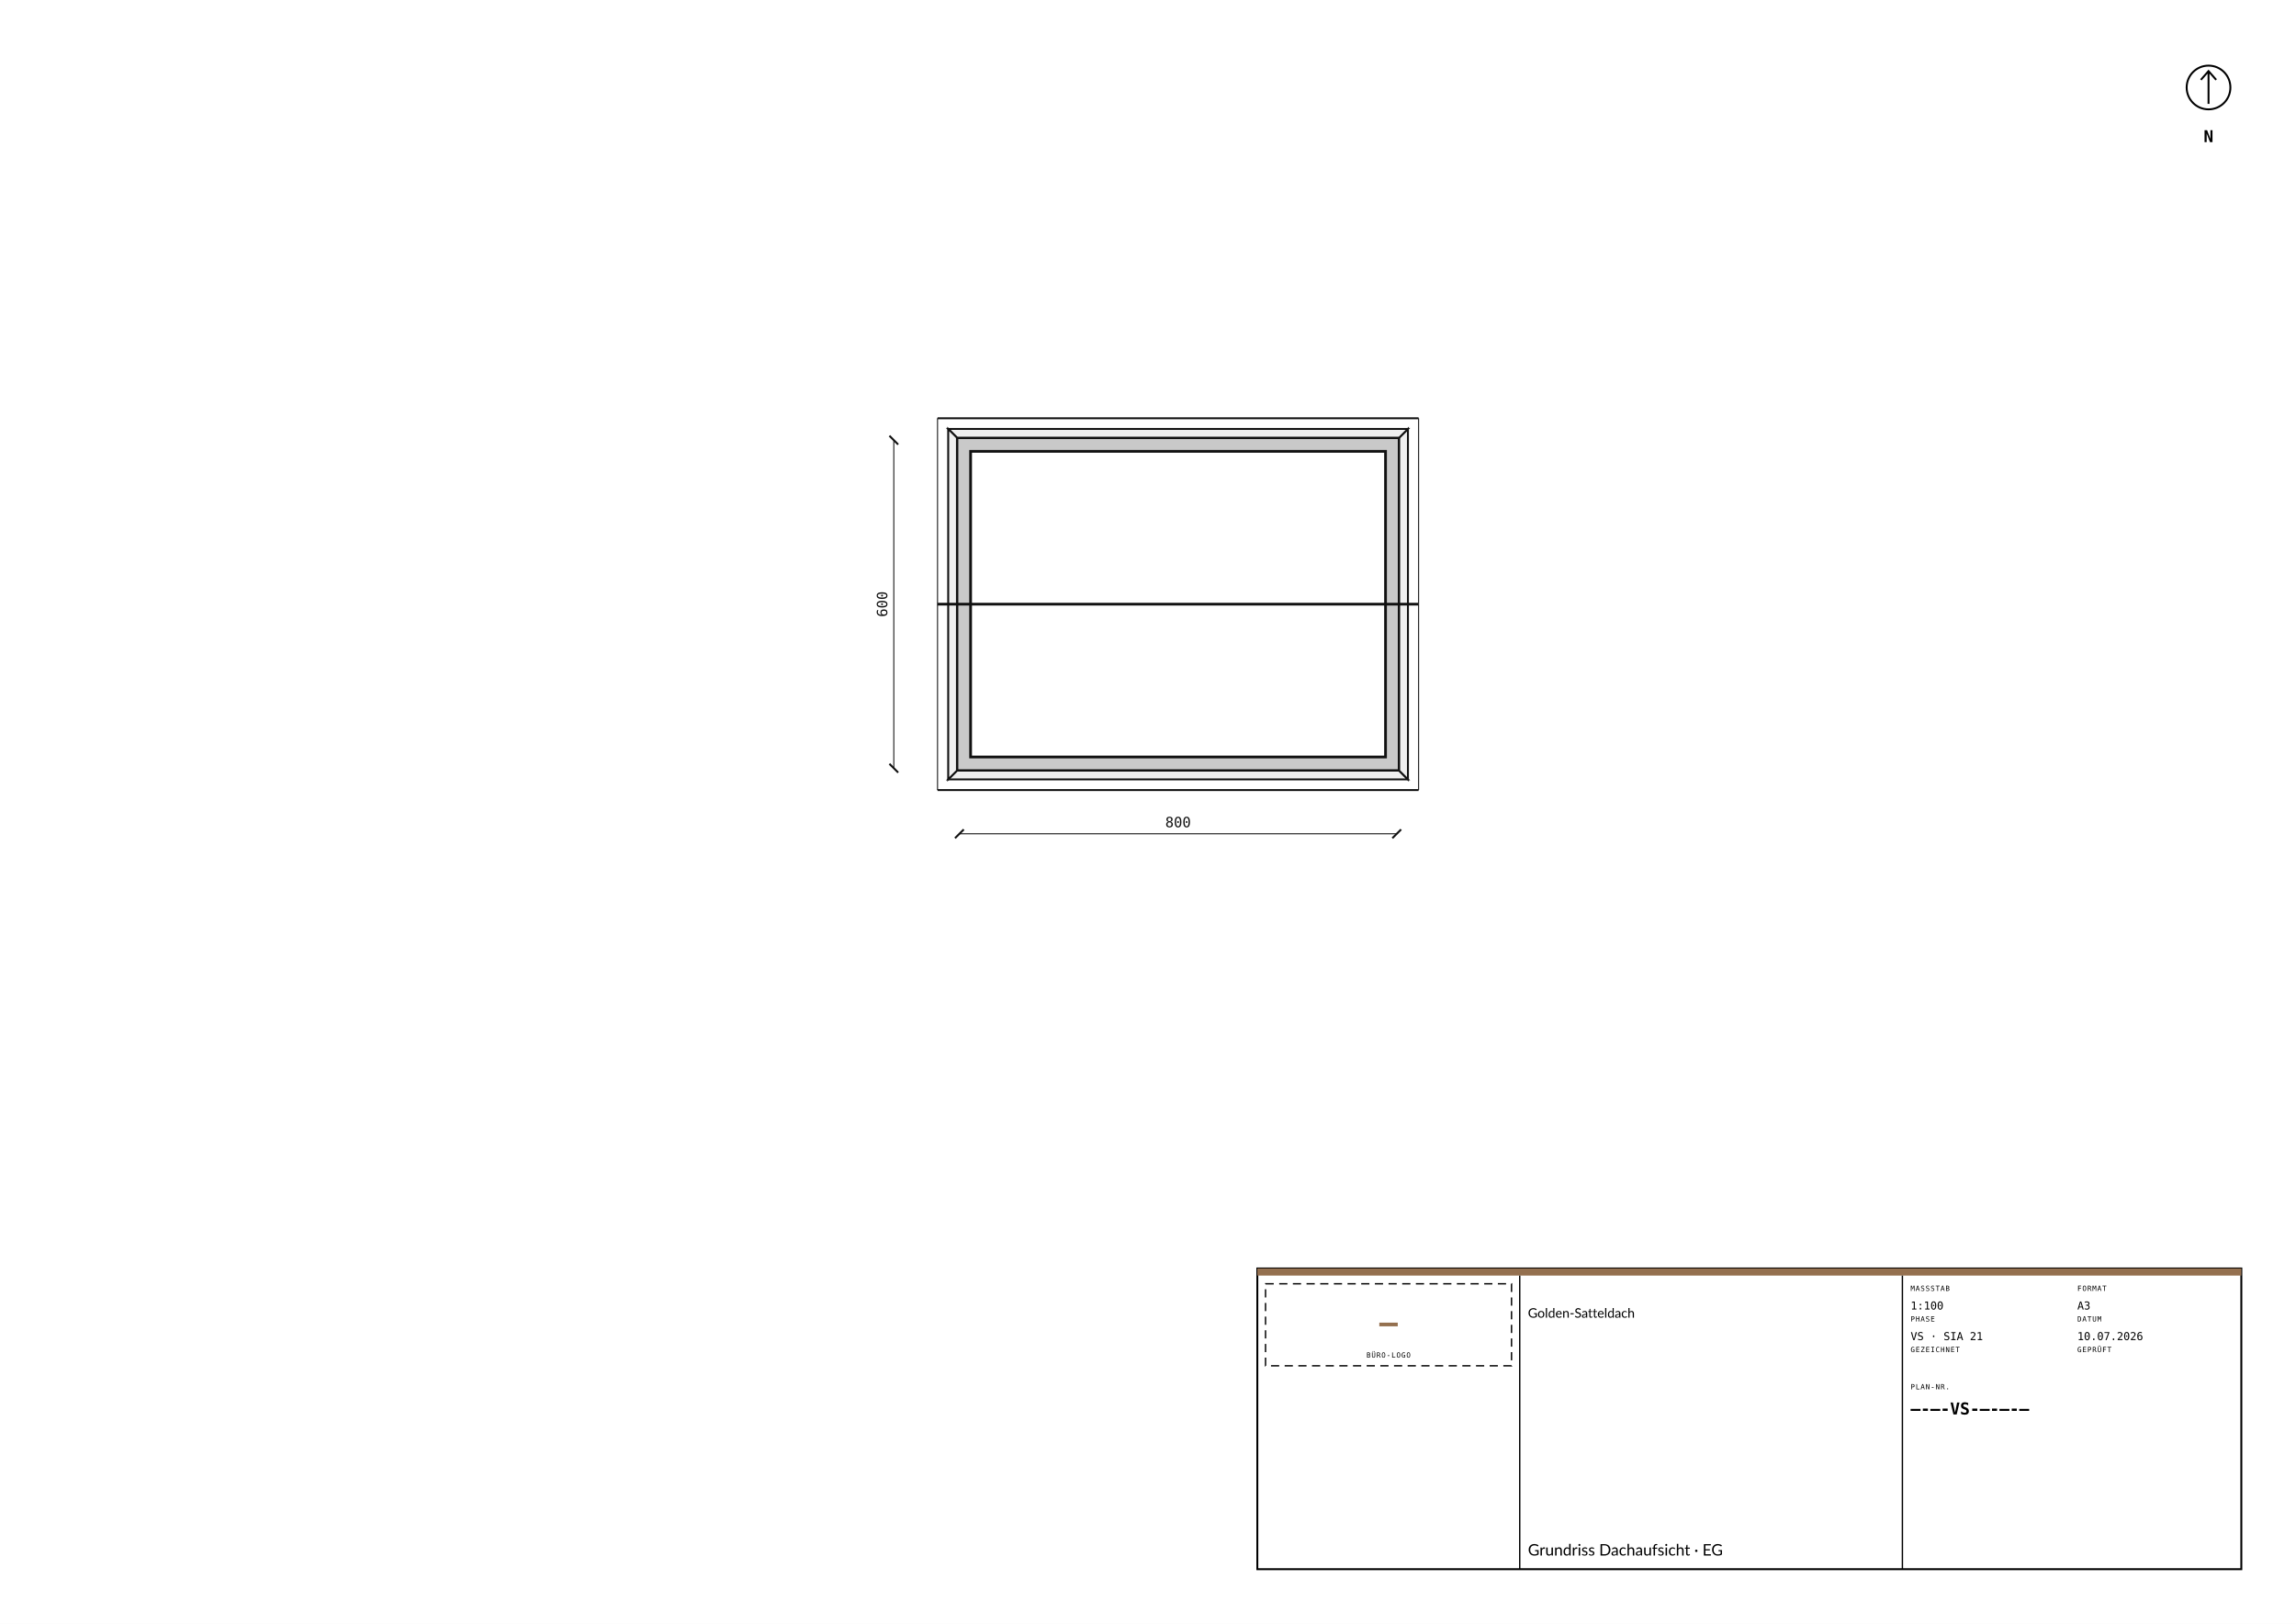
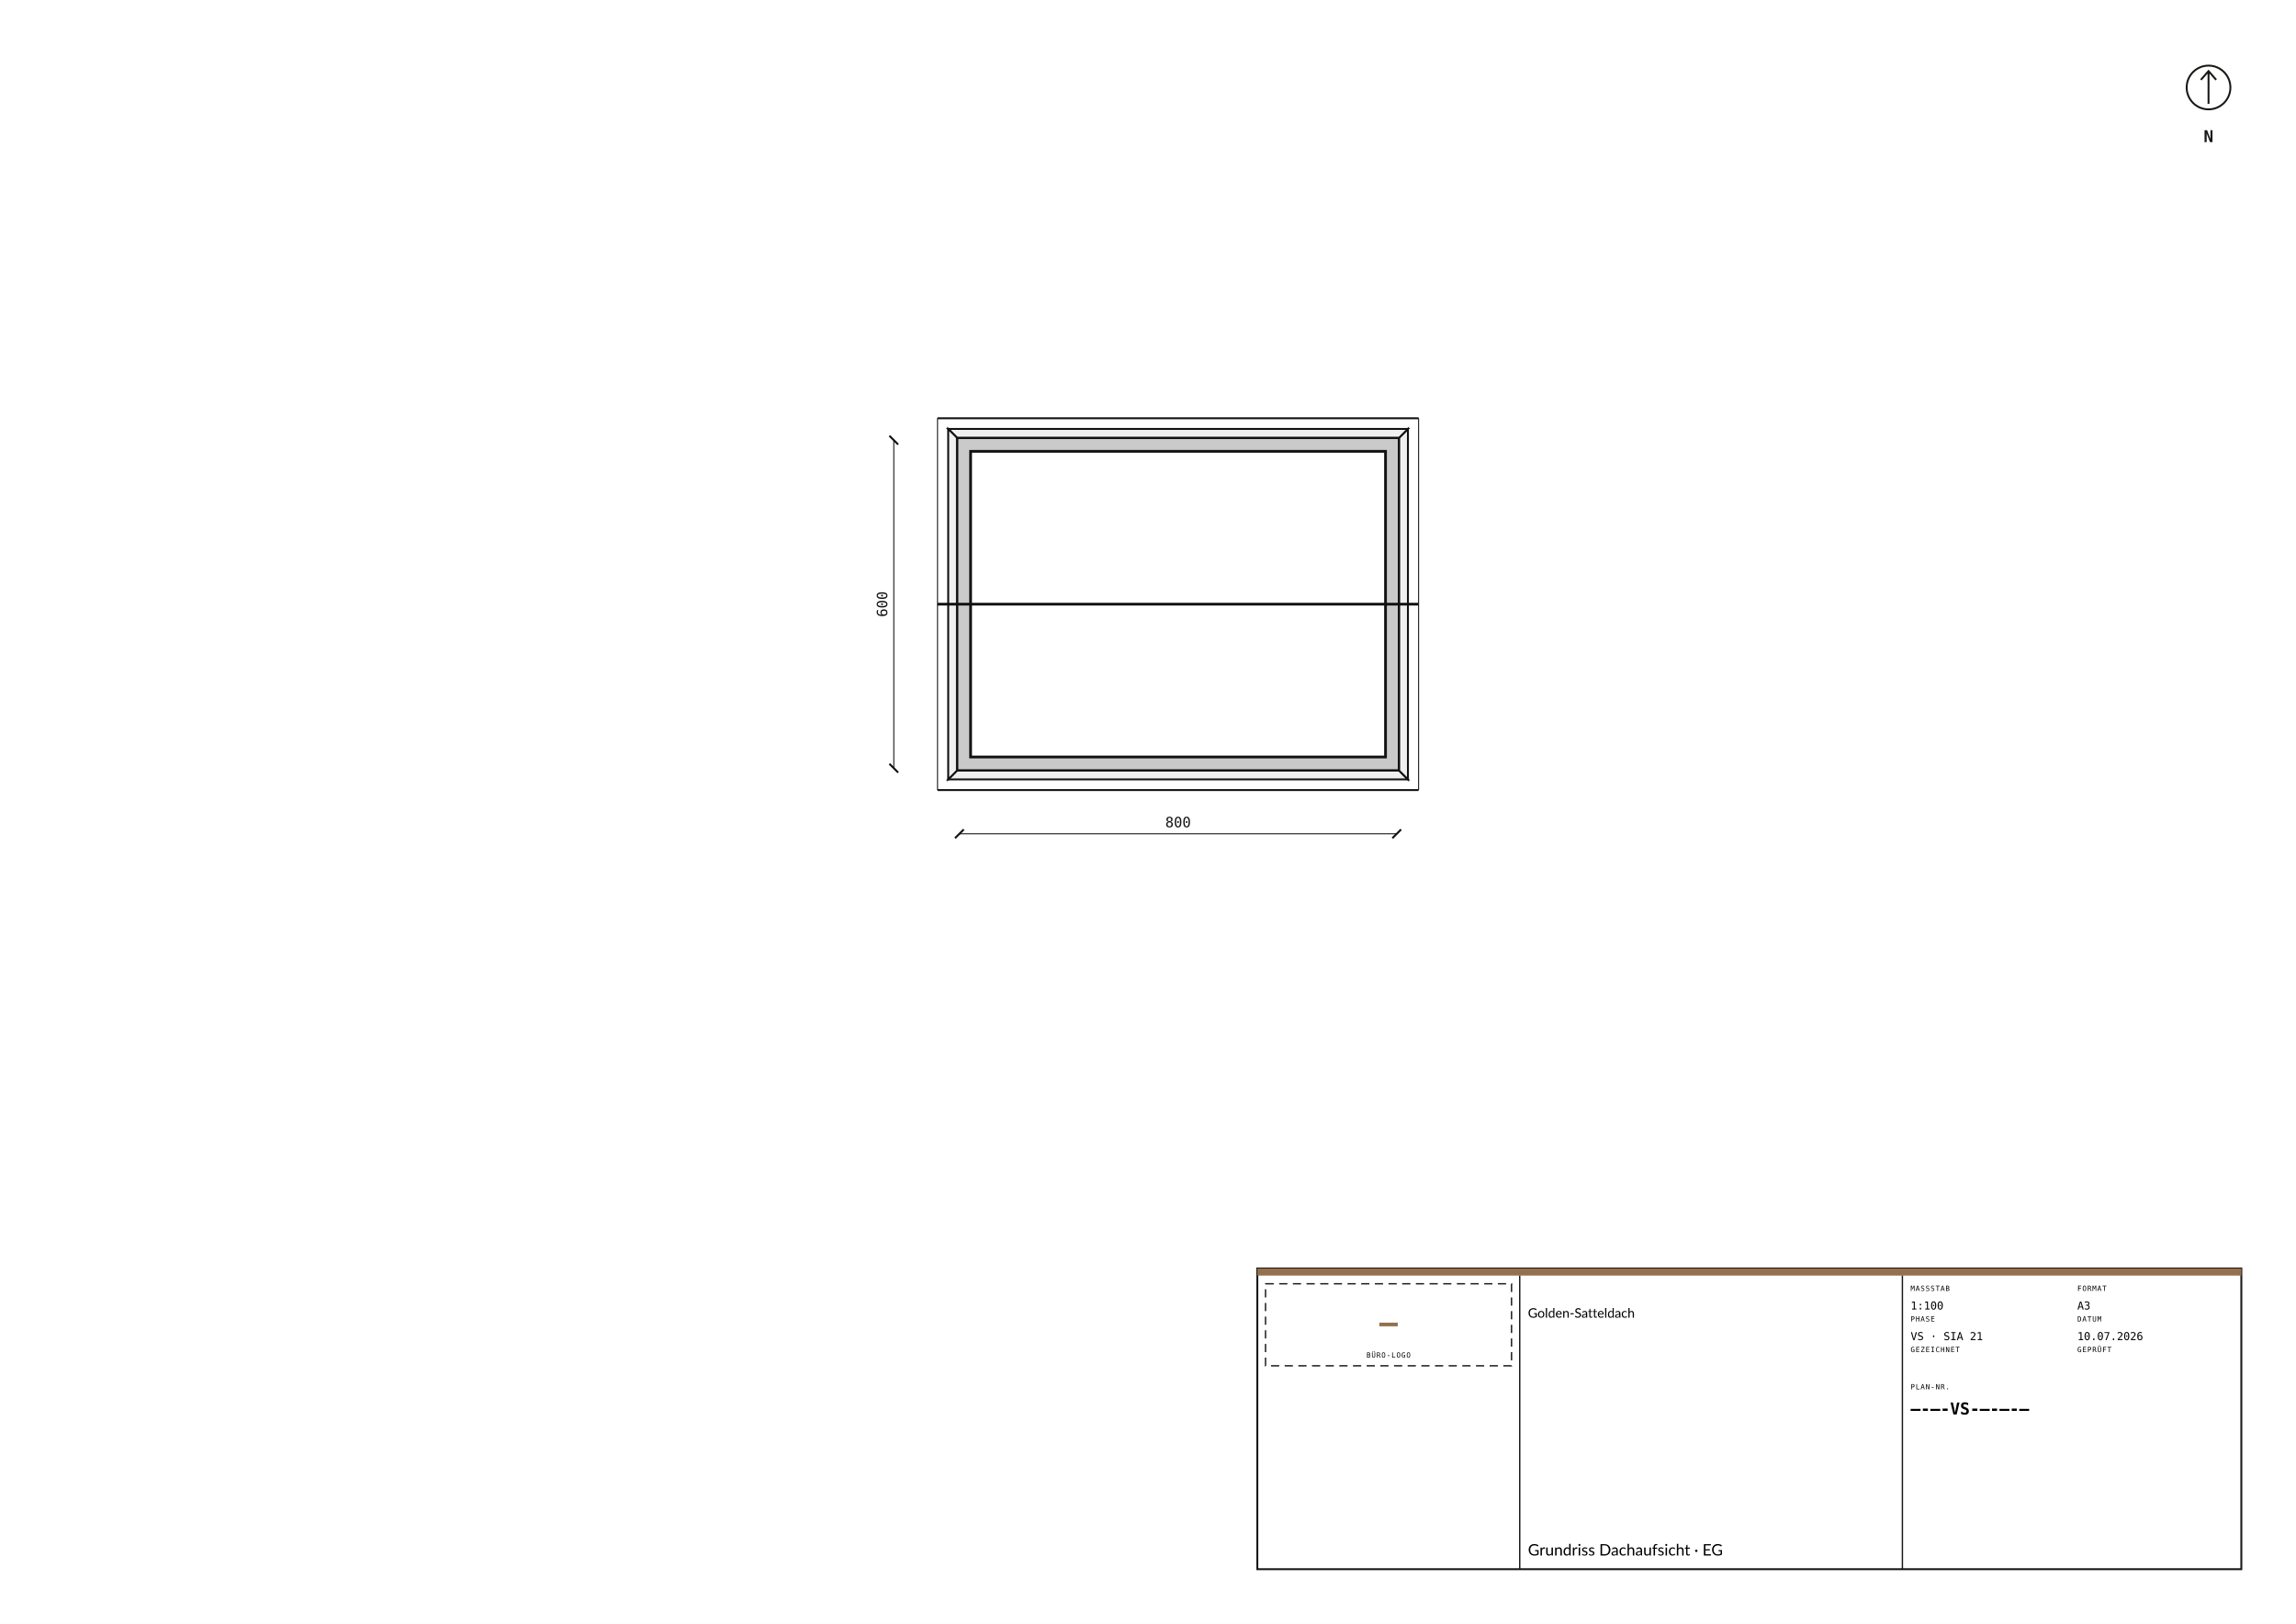
<svg xmlns="http://www.w3.org/2000/svg" width="420mm" height="297mm" viewBox="0 0 420 297" font-family="Helvetica, Arial, sans-serif">
  <rect width="420" height="297" fill="white" />
  <g transform="translate(175.50, 140.50) scale(0.01)">
    <path d="M 8045 45 L 8045 -6045 L -45 -6045 L -45 45 Z M 205 -5795 L 7795 -5795 L 7795 -205 L 205 -205 Z" fill-rule="evenodd" fill="#c9c9c9" stroke="#111" stroke-width="50" />
    <path d="M -45 45 L 8045 45 L 8205 205 L -205 205 Z" fill-rule="evenodd" fill="#efefef" stroke="#111" stroke-width="35" />
    <path d="M 8045 45 L 8045 -6045 L 8205 -6205 L 8205 205 Z" fill-rule="evenodd" fill="#efefef" stroke="#111" stroke-width="35" />
    <path d="M 8045 -6045 L -45 -6045 L -205 -6205 L 8205 -6205 Z" fill-rule="evenodd" fill="#efefef" stroke="#111" stroke-width="35" />
    <path d="M -45 -6045 L -45 45 L -205 205 L -205 -6205 Z" fill-rule="evenodd" fill="#efefef" stroke="#111" stroke-width="35" />
    <line x1="-400" y1="-3000" x2="-400" y2="400" stroke="#111" stroke-width="18" />
    <line x1="-400" y1="400" x2="8400" y2="400" stroke="#111" stroke-width="35" />
    <line x1="8400" y1="400" x2="8400" y2="-3000" stroke="#111" stroke-width="18" />
    <line x1="-400" y1="-3000" x2="8400" y2="-3000" stroke="#111" stroke-width="50" />
    <line x1="8400" y1="-6400" x2="-400" y2="-6400" stroke="#111" stroke-width="35" />
    <line x1="-400" y1="-6400" x2="-400" y2="-3000" stroke="#111" stroke-width="18" />
    <line x1="8400" y1="-3000" x2="8400" y2="-6400" stroke="#111" stroke-width="18" />
    <g stroke="#111" fill="#111">
      <line x1="0" y1="1200" x2="8000" y2="1200" stroke-width="18" />
      <line x1="-80" y1="1280" x2="80" y2="1120" stroke-width="36" />
      <line x1="7920" y1="1280" x2="8080" y2="1120" stroke-width="36" />
      <text x="4000" y="1080" text-anchor="middle" font-size="260" font-family="'IBM Plex Mono', ui-monospace, monospace" stroke="none">800</text>
    </g>
    <g stroke="#111" fill="#111">
      <line x1="-1200" y1="0" x2="-1200" y2="-6000" stroke-width="18" />
      <line x1="-1280" y1="-80" x2="-1120" y2="80" stroke-width="36" />
      <line x1="-1280" y1="-6080" x2="-1120" y2="-5920" stroke-width="36" />
      <text x="-1320" y="-3000" text-anchor="middle" font-size="260" font-family="'IBM Plex Mono', ui-monospace, monospace" stroke="none" transform="rotate(-90 -1320 -3000)">600</text>
    </g>
  </g>
-   <g data-teil="nordpfeil" stroke="black" fill="none" stroke-width="0.35">
+   <g data-teil="nordpfeil" stroke="#1A1815" fill="none" stroke-width="0.35">
    <circle cx="404.00" cy="16.00" r="4" />
    <path d="M 404.00 19.00 L 404.00 13.00 M 402.60 14.60 L 404.00 13.00 L 405.40 14.60" />
-     <text x="404.00" y="26.00" text-anchor="middle" font-family="'IBM Plex Mono', ui-monospace, monospace" font-size="3" font-feature-settings="'tnum'" font-weight="bold" stroke="none" fill="black">N</text>
+     <text x="404.00" y="26.00" text-anchor="middle" font-family="'IBM Plex Mono', ui-monospace, monospace" font-size="3" font-feature-settings="'tnum'" font-weight="bold" stroke="none" fill="#1A1815">N</text>
  </g>
  <g data-teil="plankopf">
-     <rect x="230" y="232" width="180" height="55" fill="white" stroke="black" stroke-width="0.35" />
+     <rect x="230" y="232" width="180" height="55" fill="white" stroke="#1A1815" stroke-width="0.35" />
    <rect x="230" y="232" width="180" height="1.3" fill="#94704F" />
-     <line x1="278" y1="233.3" x2="278" y2="287" stroke="black" stroke-width="0.25" />
-     <line x1="348" y1="233.3" x2="348" y2="287" stroke="black" stroke-width="0.25" />
-     <rect x="231.5" y="234.8" width="45" height="15" fill="none" stroke="black" stroke-width="0.25" stroke-dasharray="1.5 1" />
+     <line x1="278" y1="233.3" x2="278" y2="287" stroke="#1A1815" stroke-width="0.25" />
+     <line x1="348" y1="233.3" x2="348" y2="287" stroke="#1A1815" stroke-width="0.25" />
+     <rect x="231.5" y="234.8" width="45" height="15" fill="none" stroke="#1A1815" stroke-width="0.25" stroke-dasharray="1.5 1" />
    <text x="254.00" y="243.80" text-anchor="middle" font-family="'IBM Plex Mono', ui-monospace, monospace" font-size="5.6" font-feature-settings="'tnum'" font-weight="bold" fill="#94704F">—</text>
    <text x="254.00" y="248.30" text-anchor="middle" font-family="'IBM Plex Mono', ui-monospace, monospace" font-size="1.3" font-feature-settings="'tnum'" letter-spacing="0.1em">BÜRO-LOGO</text>
    <text x="279.50" y="241.00" text-anchor="start" font-family="'Lato', Helvetica, Arial, sans-serif" font-size="2.4">Golden-Satteldach</text>
    <text x="279.50" y="284.50" text-anchor="start" font-family="'Lato', Helvetica, Arial, sans-serif" font-size="2.9">Grundriss Dachaufsicht · EG</text>
    <text x="349.50" y="236.10" text-anchor="start" font-family="'IBM Plex Mono', ui-monospace, monospace" font-size="1.3" font-feature-settings="'tnum'" letter-spacing="0.1em">MASSSTAB</text>
    <text x="349.50" y="239.50" text-anchor="start" font-family="'IBM Plex Mono', ui-monospace, monospace" font-size="2" font-feature-settings="'tnum'">1:100</text>
    <text x="380.00" y="236.10" text-anchor="start" font-family="'IBM Plex Mono', ui-monospace, monospace" font-size="1.3" font-feature-settings="'tnum'" letter-spacing="0.1em">FORMAT</text>
    <text x="380.00" y="239.50" text-anchor="start" font-family="'IBM Plex Mono', ui-monospace, monospace" font-size="2" font-feature-settings="'tnum'">A3</text>
    <text x="349.50" y="241.70" text-anchor="start" font-family="'IBM Plex Mono', ui-monospace, monospace" font-size="1.3" font-feature-settings="'tnum'" letter-spacing="0.1em">PHASE</text>
    <text x="349.50" y="245.10" text-anchor="start" font-family="'IBM Plex Mono', ui-monospace, monospace" font-size="2" font-feature-settings="'tnum'">VS · SIA 21</text>
    <text x="380.00" y="241.70" text-anchor="start" font-family="'IBM Plex Mono', ui-monospace, monospace" font-size="1.3" font-feature-settings="'tnum'" letter-spacing="0.1em">DATUM</text>
    <text x="380.00" y="245.10" text-anchor="start" font-family="'IBM Plex Mono', ui-monospace, monospace" font-size="2" font-feature-settings="'tnum'">10.07.2026</text>
    <text x="349.50" y="247.30" text-anchor="start" font-family="'IBM Plex Mono', ui-monospace, monospace" font-size="1.3" font-feature-settings="'tnum'" letter-spacing="0.1em">GEZEICHNET</text>
    <text x="380.00" y="247.30" text-anchor="start" font-family="'IBM Plex Mono', ui-monospace, monospace" font-size="1.3" font-feature-settings="'tnum'" letter-spacing="0.1em">GEPRÜFT</text>
    <text x="349.50" y="254.10" text-anchor="start" font-family="'IBM Plex Mono', ui-monospace, monospace" font-size="1.3" font-feature-settings="'tnum'" letter-spacing="0.1em">PLAN-NR.</text>
    <text x="349.50" y="258.70" text-anchor="start" font-family="'IBM Plex Mono', ui-monospace, monospace" font-size="3" font-feature-settings="'tnum'" font-weight="bold">—-—-VS-—-—-—</text>
  </g>
</svg>
